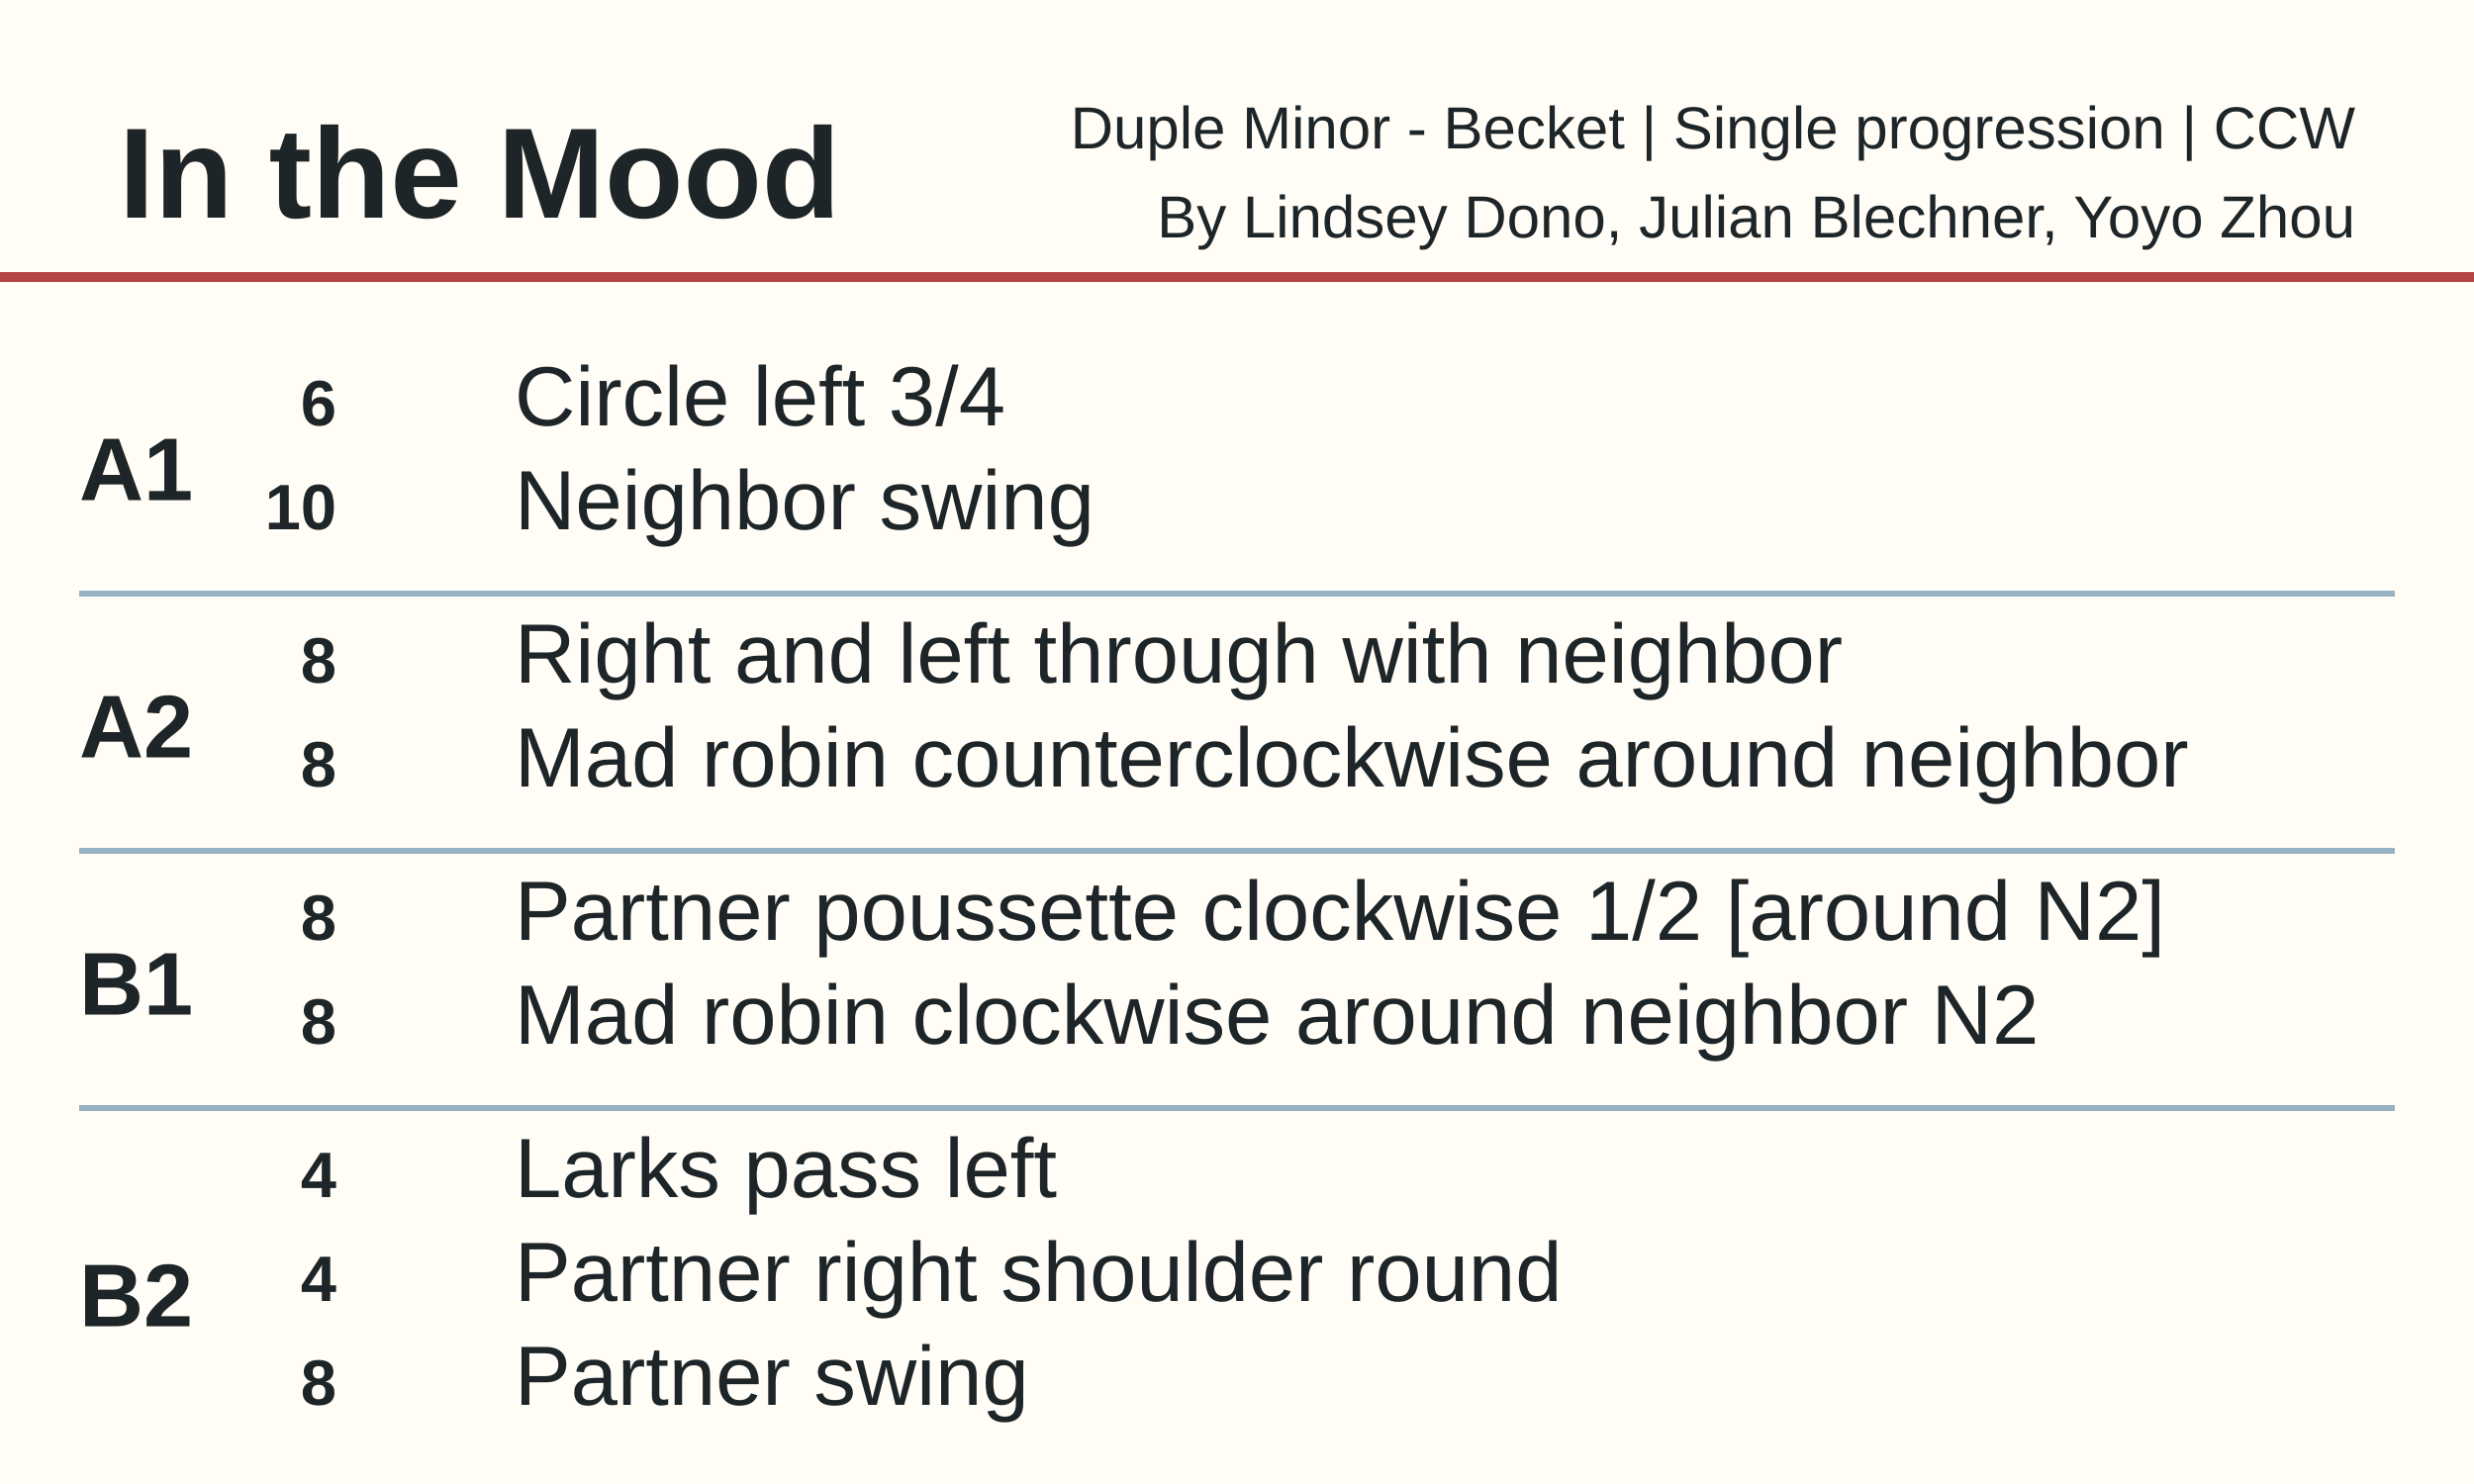
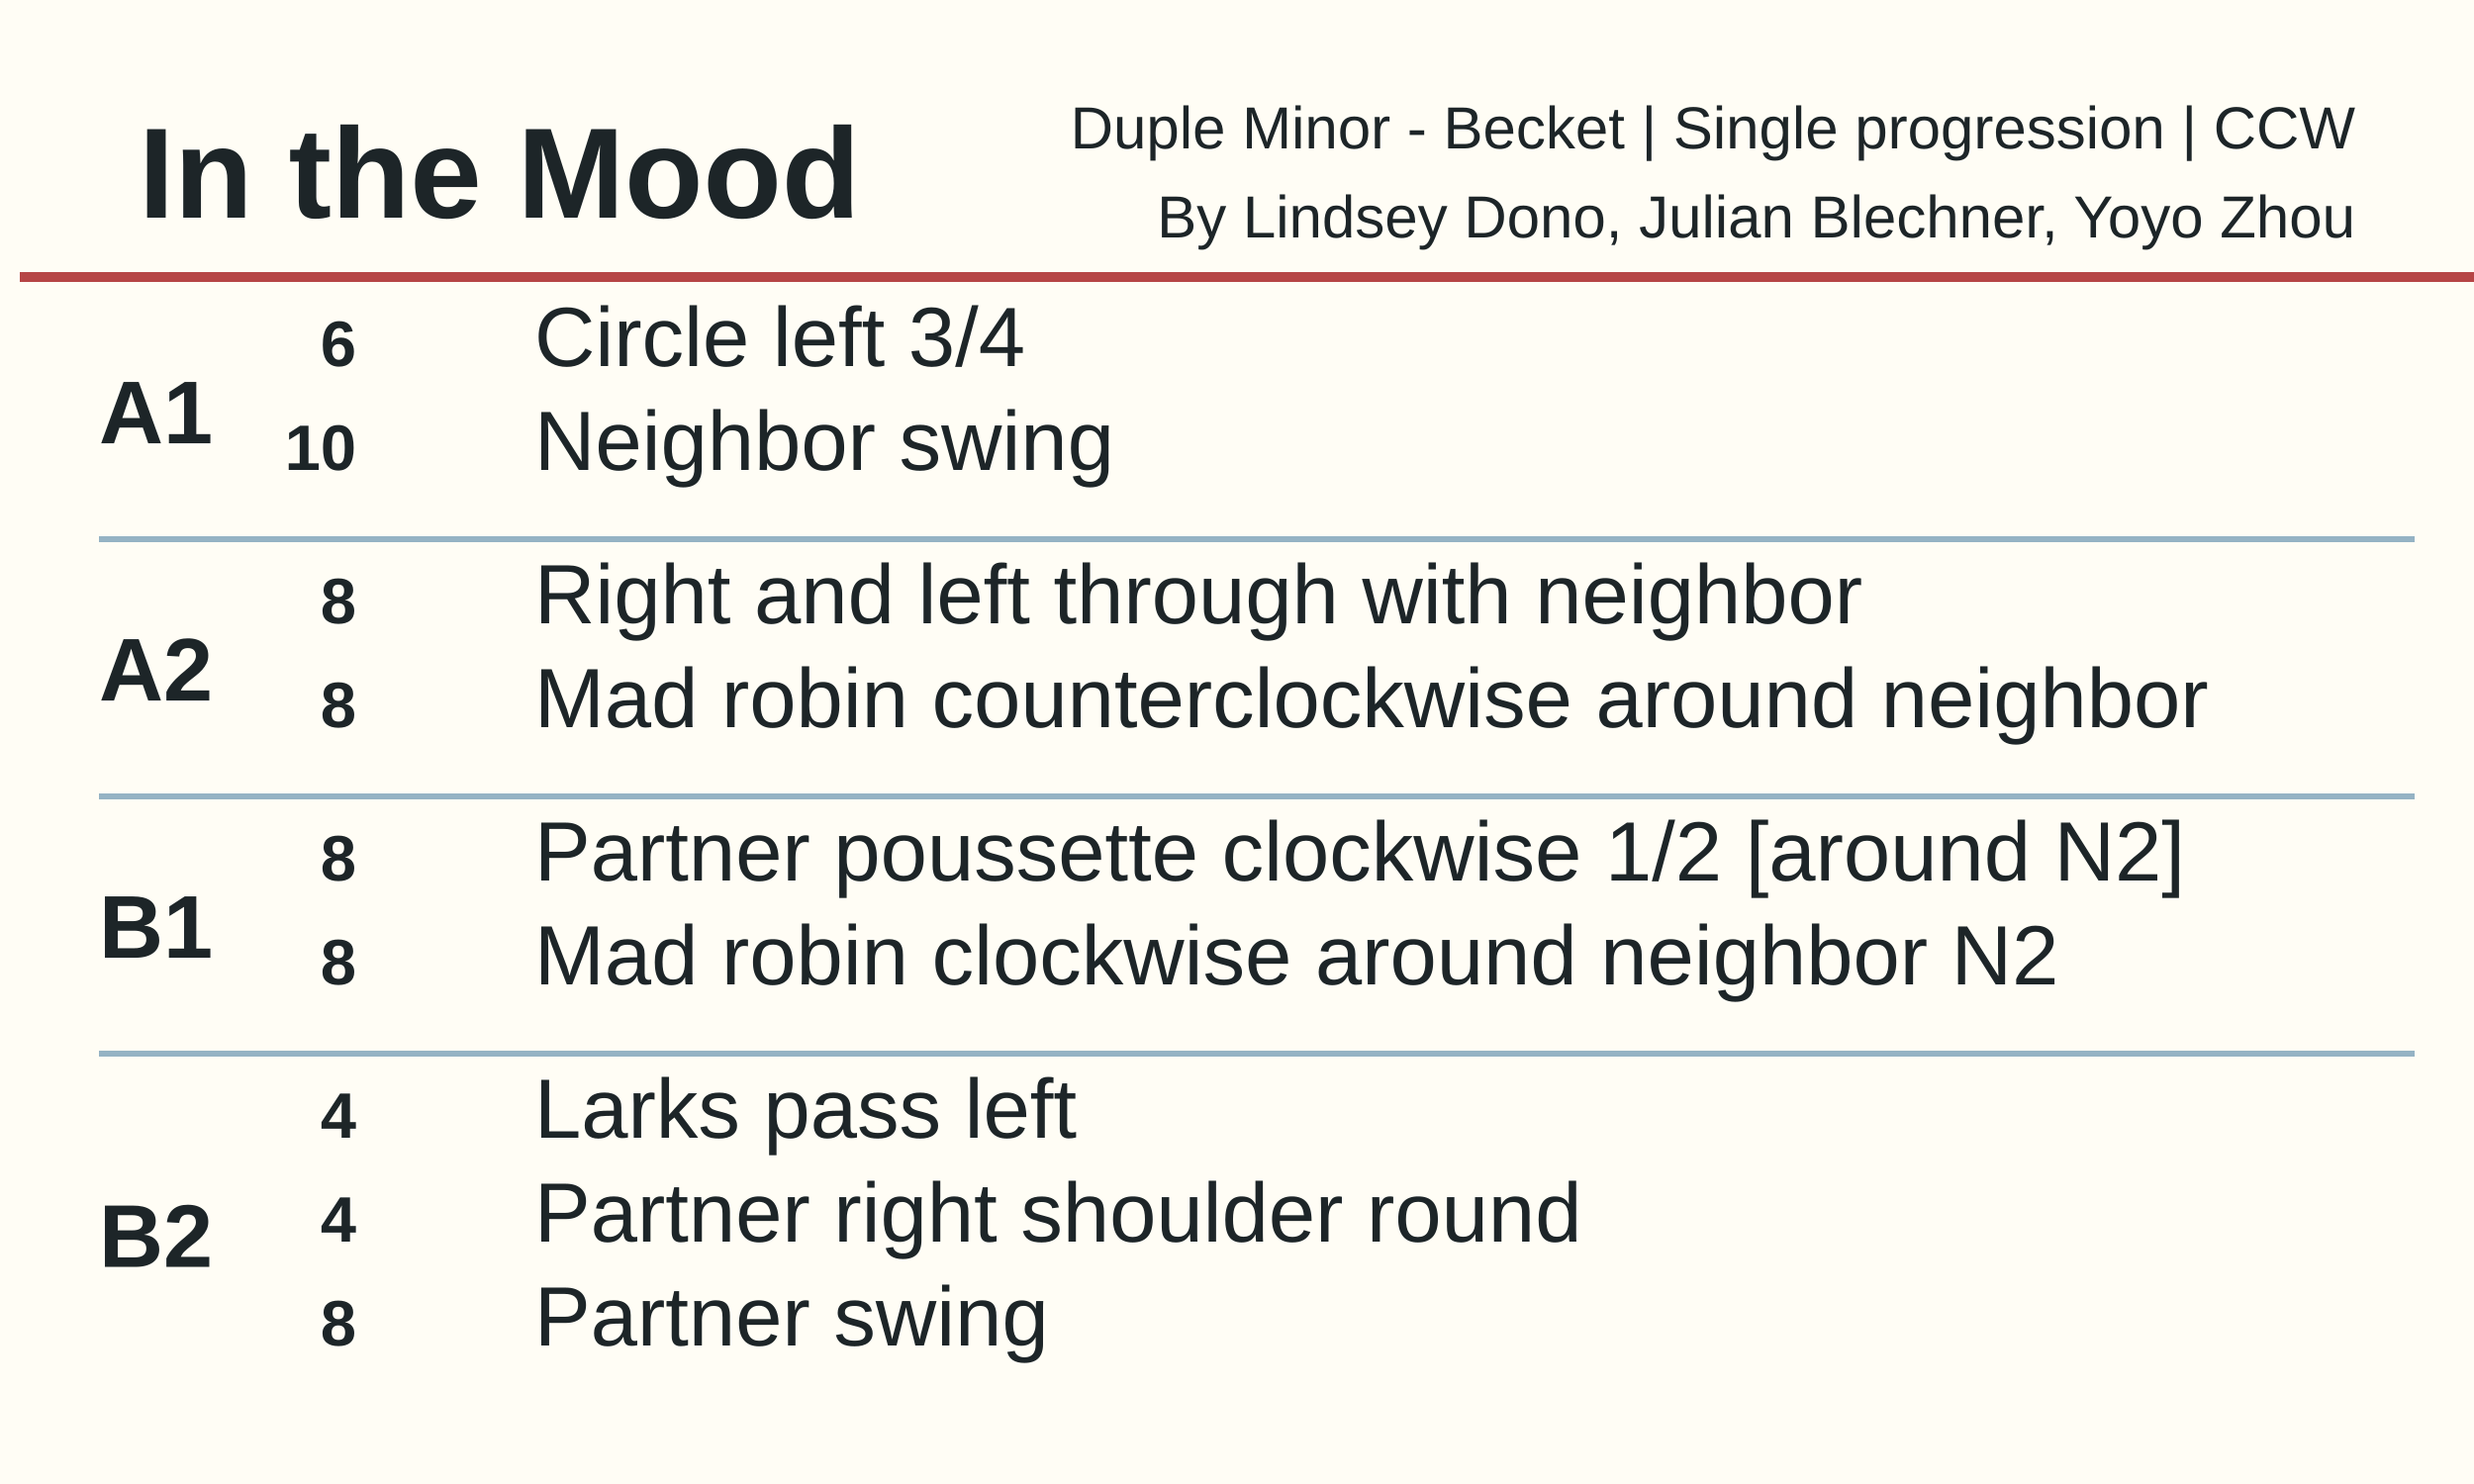
<svg xmlns="http://www.w3.org/2000/svg" width="5in" height="3in" viewBox="0 0 500 300">
  <style>
    .paper { fill: #fffdf5; }
    .phrase-rule { stroke: #7aa0b8; stroke-width: 1.2; opacity: 0.8; }
    .top-rule { stroke: #b64545; stroke-width: 2; }
-     text { fill: #1d2528; font-family: "Avenir Next", "Segoe UI", Arial, sans-serif; }
+     text { fill: #1d2528; font-family: "Avenir Next", Arial, sans-serif; }
    .title { font-size: 26px; font-weight: 700; }
    .authors { font-size: 14px; }
    .meta { font-size: 12px; text-anchor: end; }
-     .phrase { font-size: 18px; font-weight: 700; dominant-baseline: middle; }
-     .beats { font-size: 13px; font-weight: 700; text-anchor: end; }
-     .figure { font-size: 17px; }
-     .notes-label { font-size: 13px; font-weight: 700; }
-     .notes { font-size: 13px; }
+     .phrase { font-size: 18.0px; font-weight: 700; dominant-baseline: middle; }
+     .beats { font-size: 13.0px; font-weight: 700; text-anchor: end; }
+     .figure { font-size: 17.0px; }
+     .notes-label { font-size: 13.0px; font-weight: 700; }
+     .notes { font-size: 13.0px; }
  </style>
  <rect class="paper" x="0" y="0" width="500" height="300" />
-   <g transform="translate(0 8)">
+   <g transform="translate(4 8)">
    <path class="top-rule" d="M0 48 H500" />
-     <path class="phrase-rule" d="M16 112 H484" />
-     <path class="phrase-rule" d="M16 164 H484" />
-     <path class="phrase-rule" d="M16 216 H484" />
+     <path class="phrase-rule" d="M16.0 101.0 H484" />
+     <path class="phrase-rule" d="M16.0 153.0 H484" />
+     <path class="phrase-rule" d="M16.0 205.0 H484" />
    <text x="24" y="36" class="title">In the Mood</text>
-     <text x="476" y="22" class="meta">Duple Minor - Becket | Single progression | CCW</text>
-     <text x="476" y="40" class="meta">By Lindsey Dono, Julian Blechner, Yoyo Zhou</text>
-     <text x="16" y="88" class="phrase">A1</text>
-     <text x="68" y="78" class="beats">6</text>
-     <text x="104" y="78" class="figure">Circle left 3/4</text>
-     <text x="68" y="99" class="beats">10</text>
-     <text x="104" y="99" class="figure">Neighbor swing</text>
-     <text x="16" y="140" class="phrase">A2</text>
-     <text x="68" y="130" class="beats">8</text>
-     <text x="104" y="130" class="figure">Right and left through with neighbor</text>
-     <text x="68" y="151" class="beats">8</text>
-     <text x="104" y="151" class="figure">Mad robin counterclockwise around neighbor</text>
-     <text x="16" y="192" class="phrase">B1</text>
-     <text x="68" y="182" class="beats">8</text>
-     <text x="104" y="182" class="figure">Partner poussette clockwise 1/2 [around N2]</text>
-     <text x="68" y="203" class="beats">8</text>
-     <text x="104" y="203" class="figure">Mad robin clockwise around neighbor N2</text>
-     <text x="16" y="255" class="phrase">B2</text>
-     <text x="68" y="234" class="beats">4</text>
-     <text x="104" y="234" class="figure">Larks pass left</text>
-     <text x="68" y="255" class="beats">4</text>
-     <text x="104" y="255" class="figure">Partner right shoulder round</text>
-     <text x="68" y="276" class="beats">8</text>
-     <text x="104" y="276" class="figure">Partner swing</text>
+     <text x="472" y="22" class="meta">Duple Minor - Becket | Single progression | CCW</text>
+     <text x="472" y="40" class="meta">By Lindsey Dono, Julian Blechner, Yoyo Zhou</text>
+     <text x="16.0" y="76.5" class="phrase">A1</text>
+     <text x="68.0" y="66.0" class="beats">6</text>
+     <text x="104.0" y="66.0" class="figure">Circle left 3/4</text>
+     <text x="68.0" y="87.0" class="beats">10</text>
+     <text x="104.0" y="87.0" class="figure">Neighbor swing</text>
+     <text x="16.0" y="128.5" class="phrase">A2</text>
+     <text x="68.0" y="118.0" class="beats">8</text>
+     <text x="104.0" y="118.0" class="figure">Right and left through with neighbor</text>
+     <text x="68.0" y="139.0" class="beats">8</text>
+     <text x="104.0" y="139.0" class="figure">Mad robin counterclockwise around neighbor</text>
+     <text x="16.0" y="180.5" class="phrase">B1</text>
+     <text x="68.0" y="170.0" class="beats">8</text>
+     <text x="104.0" y="170.0" class="figure">Partner poussette clockwise 1/2 [around N2]</text>
+     <text x="68.0" y="191.0" class="beats">8</text>
+     <text x="104.0" y="191.0" class="figure">Mad robin clockwise around neighbor N2</text>
+     <text x="16.0" y="243.0" class="phrase">B2</text>
+     <text x="68.0" y="222.0" class="beats">4</text>
+     <text x="104.0" y="222.0" class="figure">Larks pass left</text>
+     <text x="68.0" y="243.0" class="beats">4</text>
+     <text x="104.0" y="243.0" class="figure">Partner right shoulder round</text>
+     <text x="68.0" y="264.0" class="beats">8</text>
+     <text x="104.0" y="264.0" class="figure">Partner swing</text>
  </g>
</svg>
